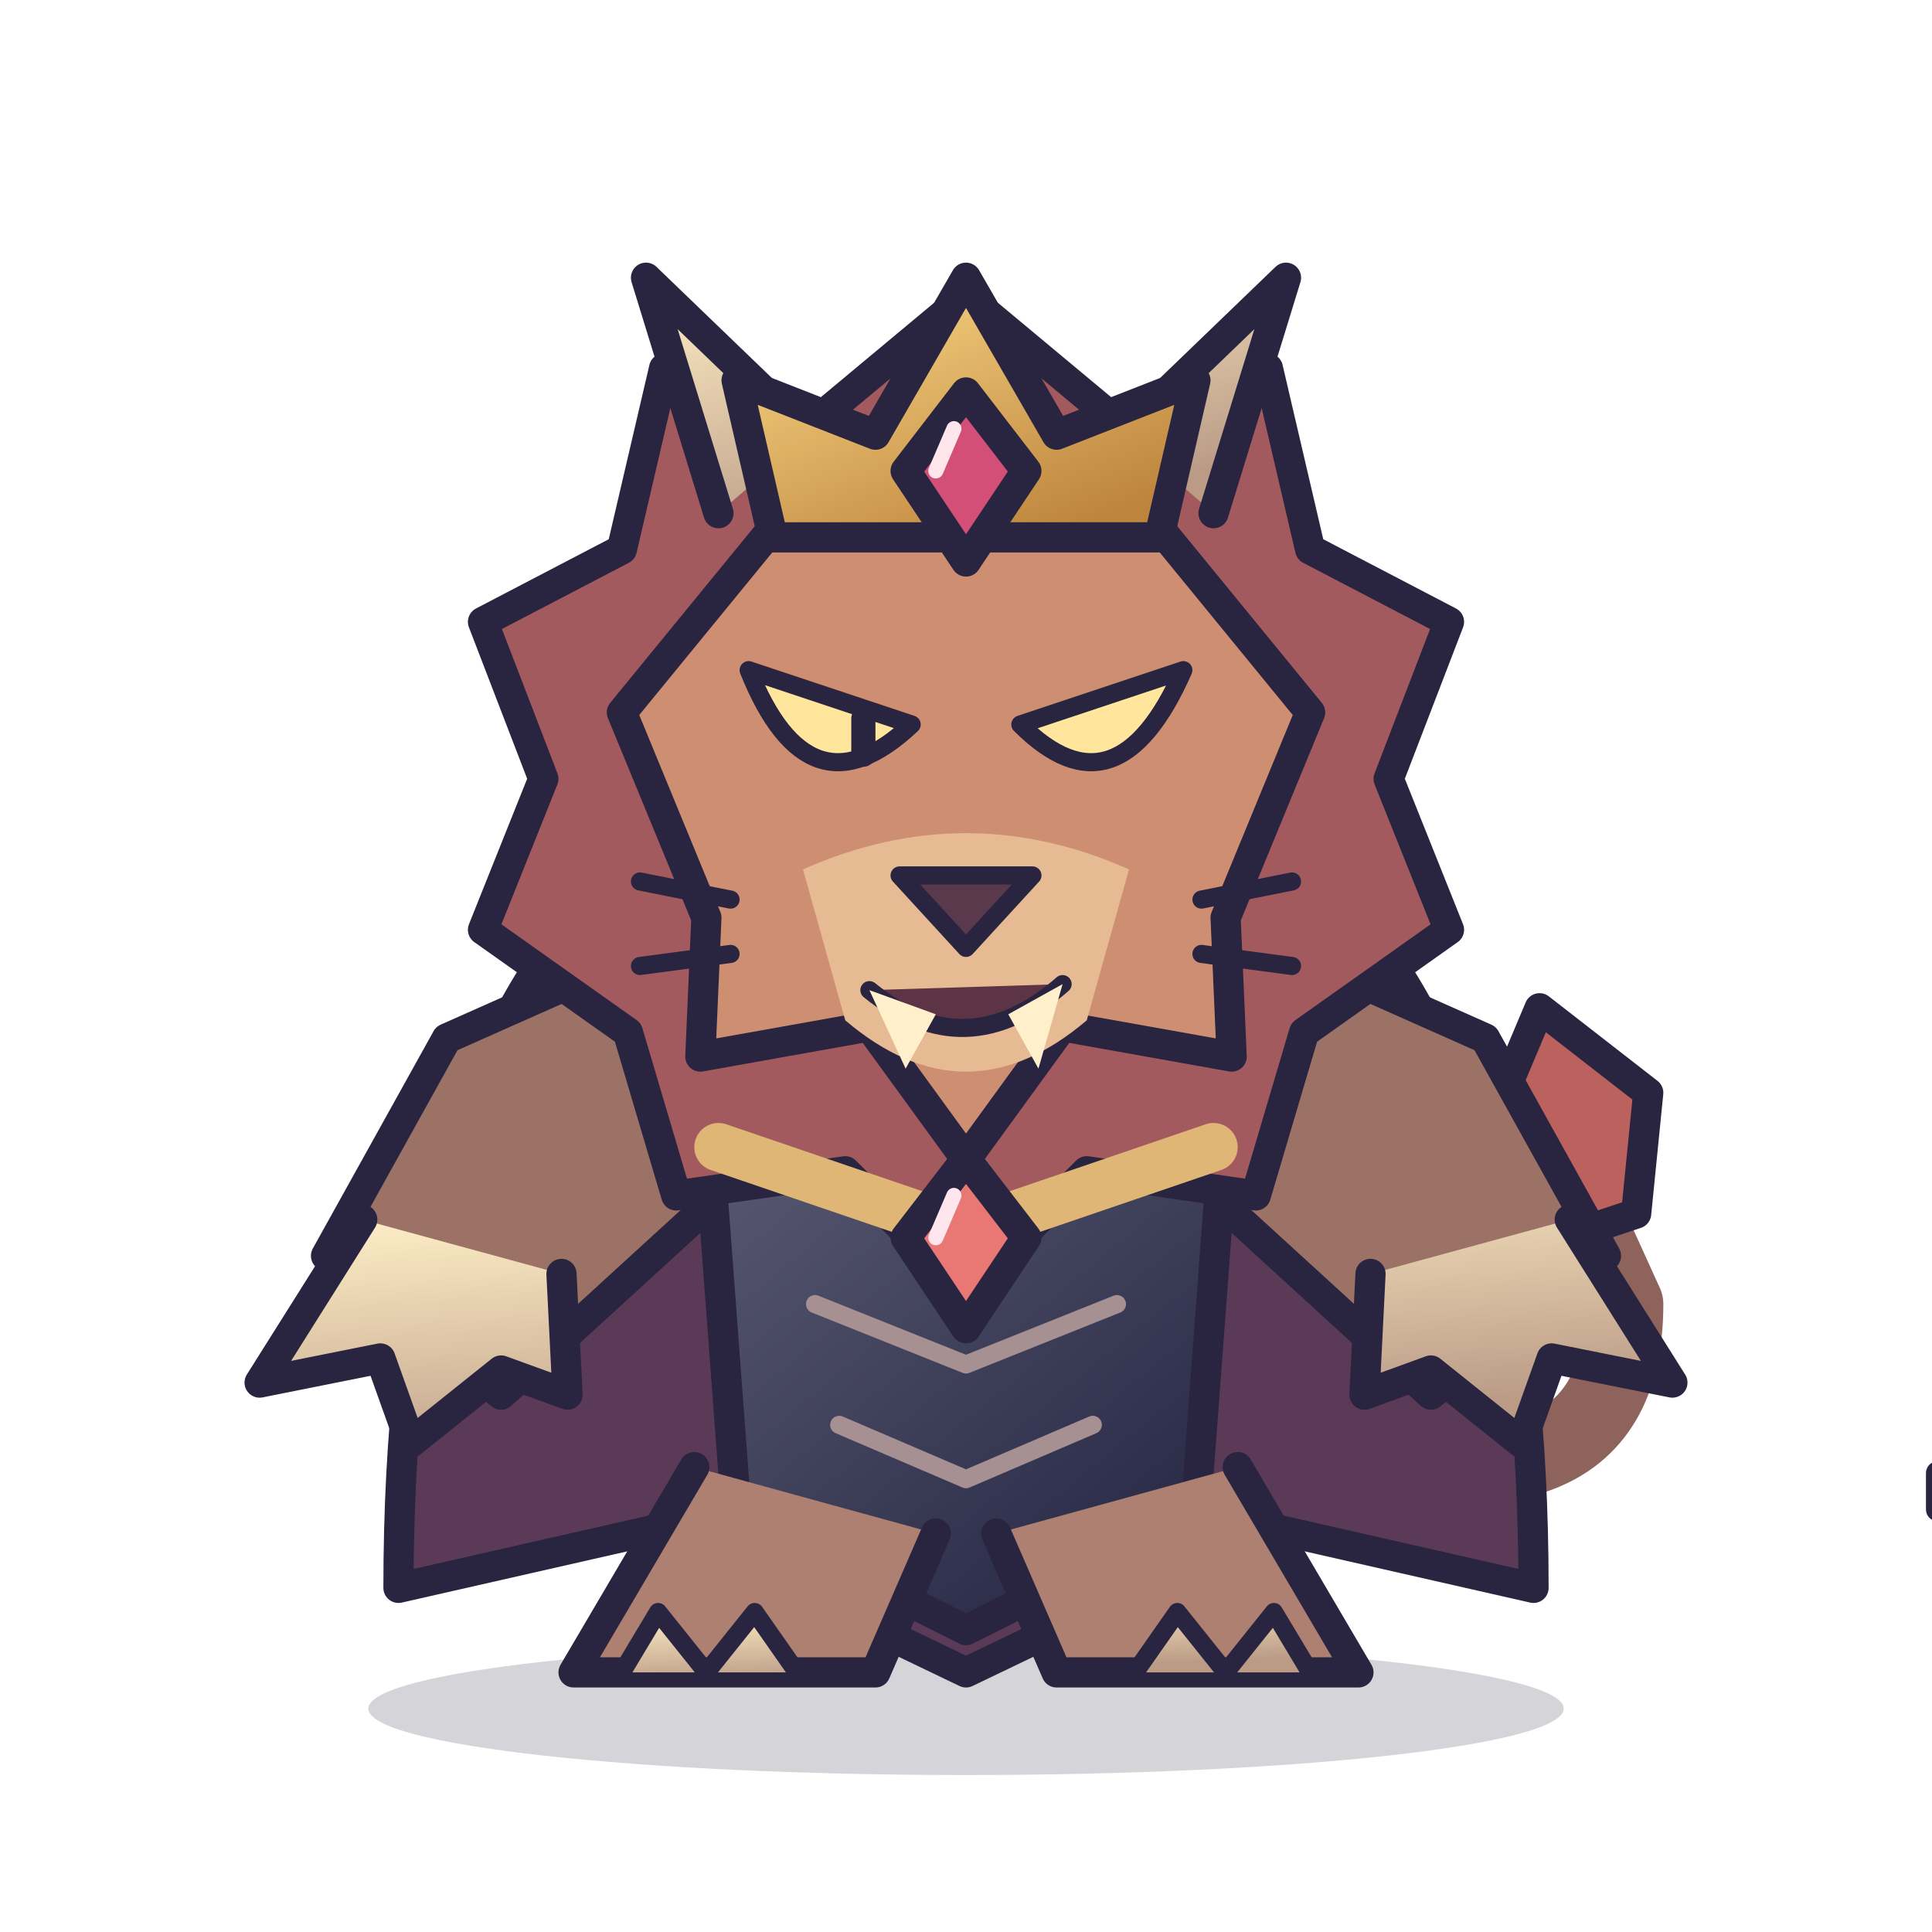
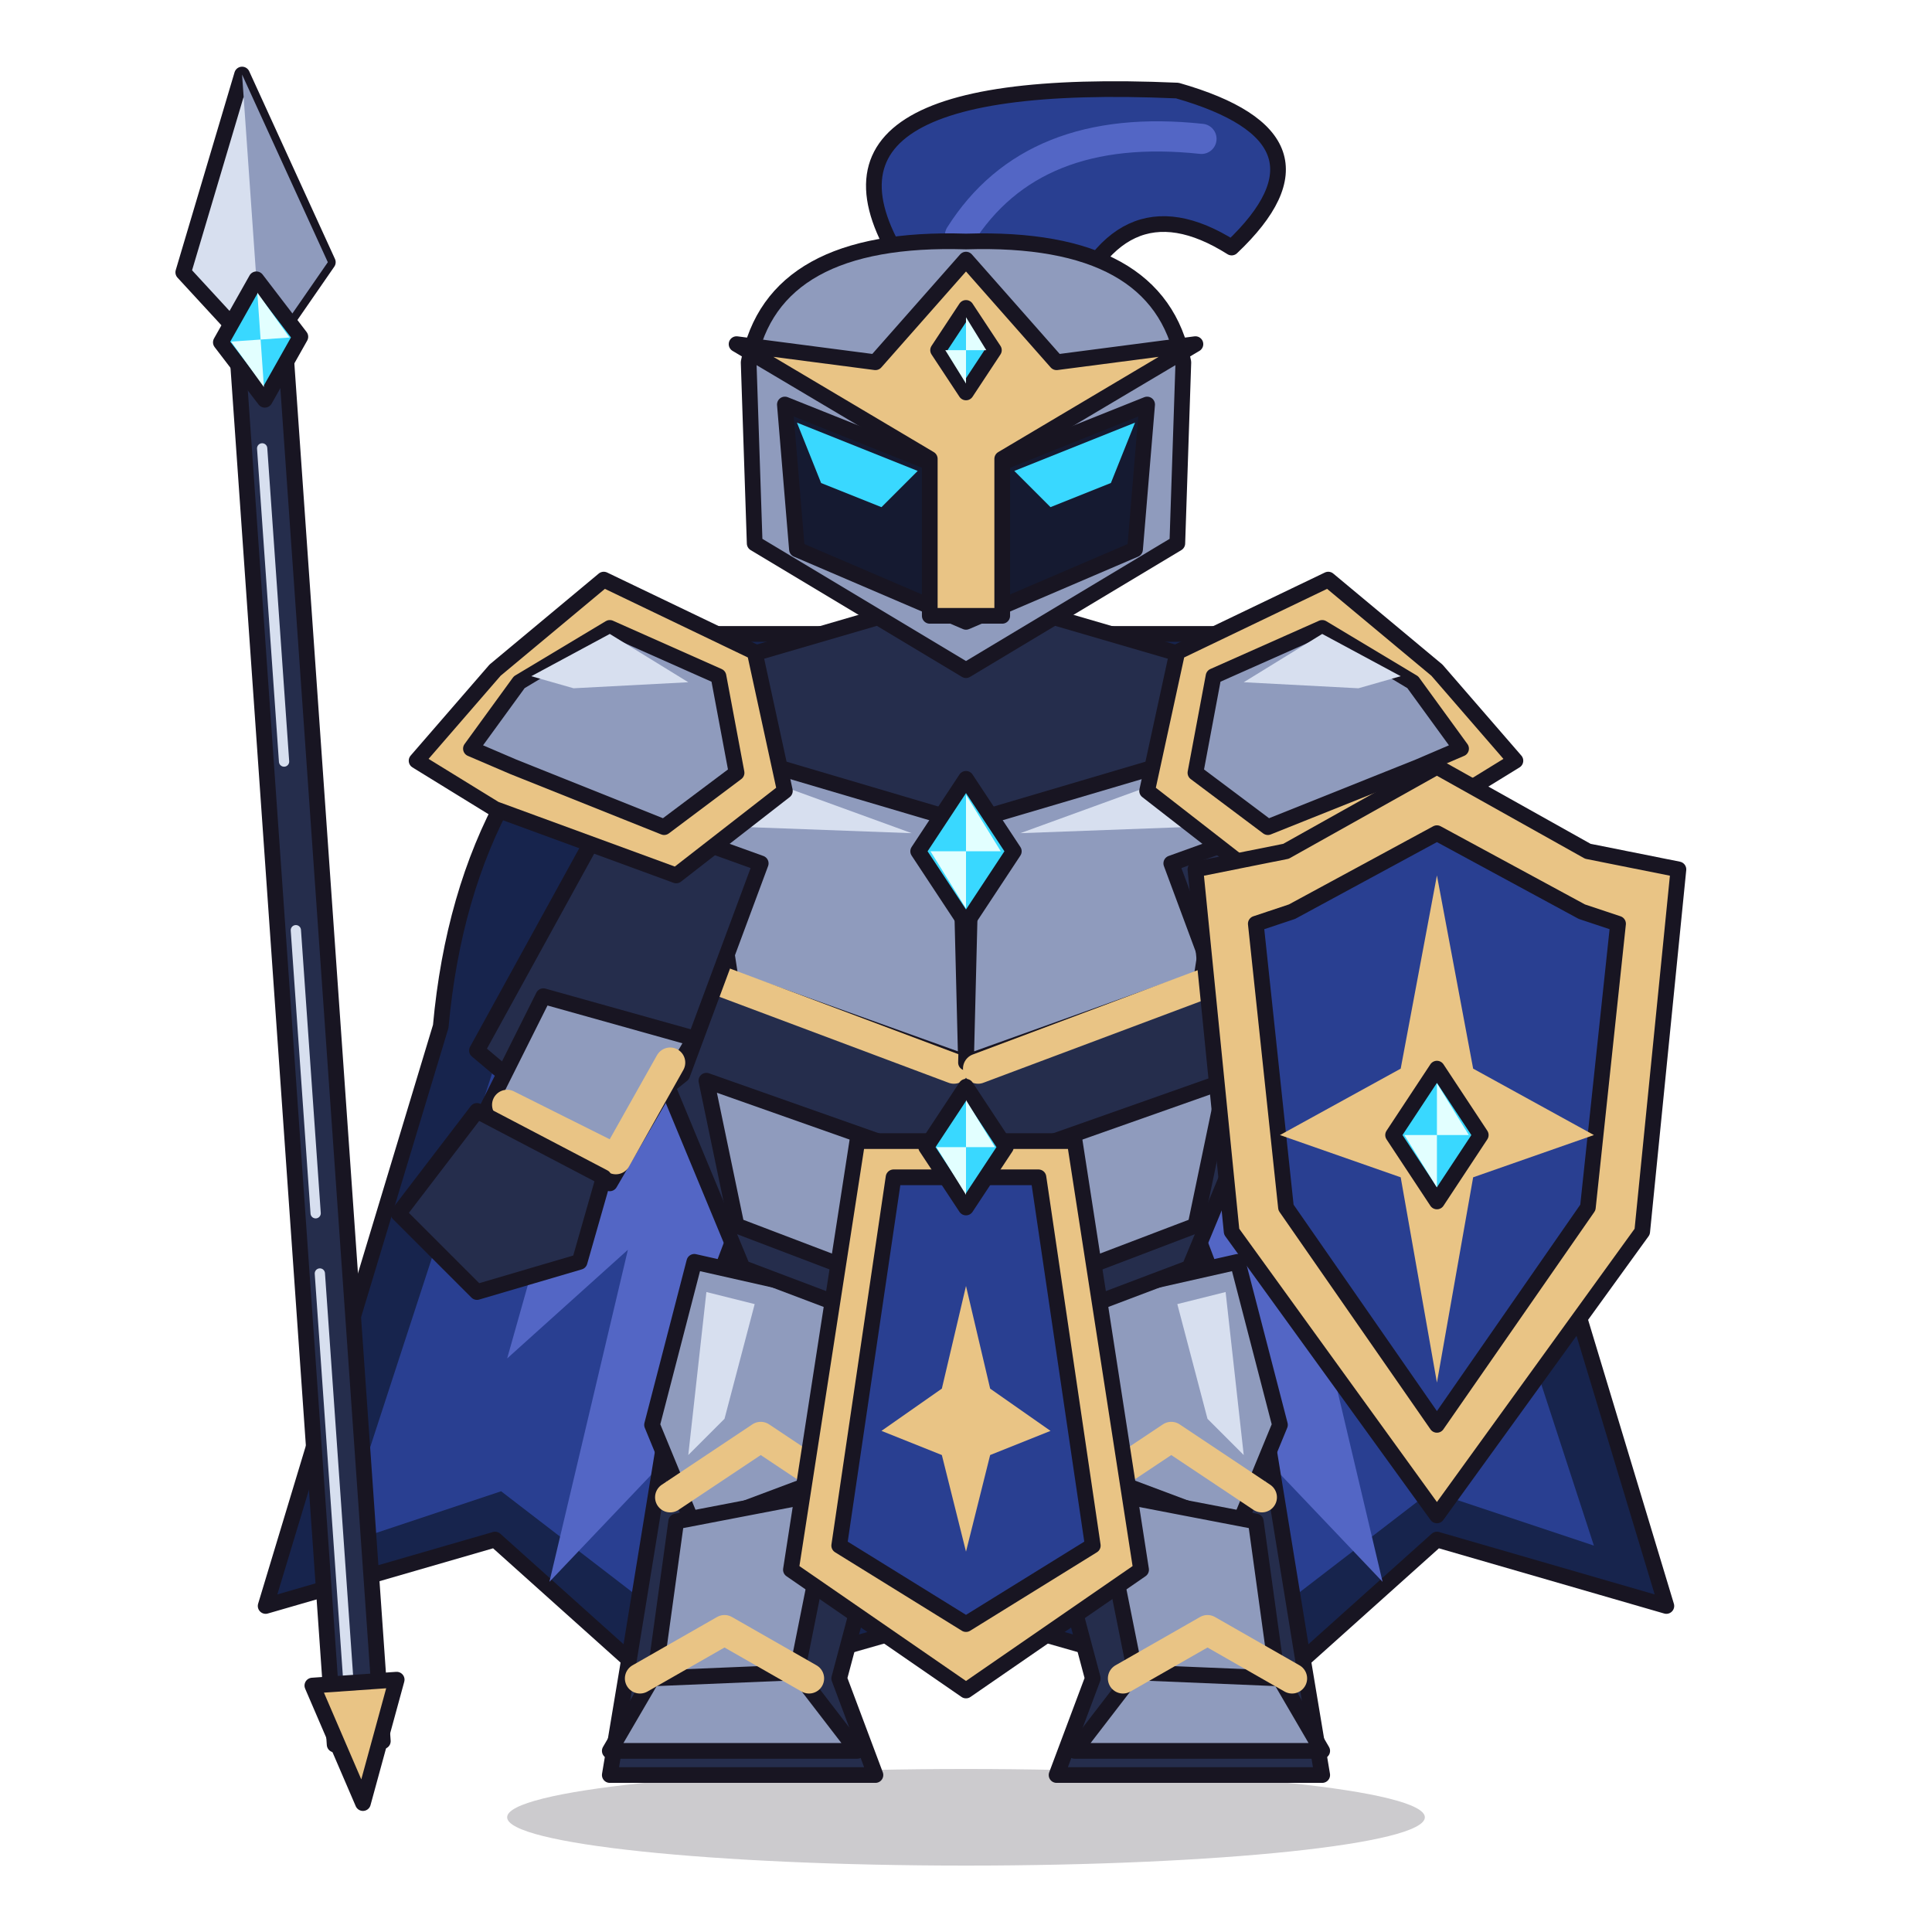
- <svg xmlns="http://www.w3.org/2000/svg" width="320" height="320" viewBox="0 0 320 320" role="img" aria-label="灰燼の獣魔王">
+ <svg xmlns="http://www.w3.org/2000/svg" width="320" height="320" viewBox="0 0 320 320" role="img" aria-label="魔王親衛隊 第1形態">
  <defs>
-     <linearGradient id="armor" x2="0.7" y2="1">
-       <stop stop-color="#606078" />
-       <stop offset="1" stop-color="#292a46" />
-     </linearGradient>
-     <linearGradient id="purple" x2=".7" y2="1">
-       <stop stop-color="#a578da" />
-       <stop offset="1" stop-color="#554078" />
-     </linearGradient>
-     <linearGradient id="red" x2=".6" y2="1">
-       <stop stop-color="#bb4767" />
-       <stop offset="1" stop-color="#682b4d" />
-     </linearGradient>
-     <linearGradient id="gold" x2=".7" y2="1">
-       <stop stop-color="#ffde8b" />
-       <stop offset="1" stop-color="#bd843c" />
-     </linearGradient>
-     <radialGradient id="orb">
-       <stop stop-color="#f4edff" />
-       <stop offset=".35" stop-color="#c5a2ff" />
-       <stop offset="1" stop-color="#6d3db1" />
+     <radialGradient id="aura">
+       <stop stop-color="#39d8ff" stop-opacity=".24" />
+       <stop offset="1" stop-color="#39d8ff" stop-opacity="0" />
    </radialGradient>
-     <linearGradient id="bone" x2=".5" y2="1">
-       <stop stop-color="#fff0c7" />
-       <stop offset="1" stop-color="#bb9b86" />
-     </linearGradient>
+     <radialGradient id="heart">
+       <stop stop-color="#e2ffff" />
+       <stop offset=".34" stop-color="#39d8ff" />
+       <stop offset="1" stop-color="#17244d" />
+     </radialGradient>
  </defs>
-   <ellipse cx="160" cy="283" rx="99" ry="11" fill="#171329" opacity=".18" />
-   <g stroke="#29243f" stroke-width="5" stroke-linecap="round" stroke-linejoin="round">
-     <path d="M211 237q58 18 58-21l-10-22" fill="none" stroke="#8d635c" stroke-width="13" />
-     <path d="m259 205-12-19 8-19 18 14-2 20Z" fill="#bb615e" />
-     <path d="M96 151q-30 35-30 112l44-10 50 24 50-24 44 10q0-77-30-112Z" fill="#5b3a58" />
-     <path d="m117 184 43-15 43 15-5 67-38 19-38-19Z" fill="url(#armor)" />
-     <path d="m135 216 25 10 25-10m-46 20 21 9 21-9" fill="none" stroke="#a69091" stroke-width="3" />
-     <path d="m115 243-20 34h50l10-23m10 0 10 23h50l-20-34" fill="#ad8071" />
-     <path d="m103 277 6-10 8 10 8-10 7 10m56 0 7-10 8 10 8-10 6 10" fill="url(#bone)" stroke-width="3" />
-     <path d="m101 160-27 12-20 36 29 23 35-32m101-39 27 12 20 36-29 23-35-32" fill="#9c7266" />
-     <path d="m60 202-17 27 20-4 5 14 15-12 11 4-1-20m167-9 17 27-20-4-5 14-15-12-11 4 1-20" fill="url(#bone)" />
-     <path d="m160 49 24 20 26-8 7 30 23 12-10 26 10 25-24 17-8 27-28-4-20 20-20-20-28 4-8-27-24-17 10-25-10-26 23-12 7-30 26 8Z" fill="#a35a5f" />
-     <path d="m103 118 14 34-1 23 28-5 16 22 16-22 28 5-1-23 14-34-27-33h-60Z" fill="#ce8e72" />
-     <path d="m119 85-12-39 27 26m67 13 12-39-27 26" fill="url(#bone)" />
-     <path d="m128 89-6-26 23 9 15-26 15 26 23-9-6 26Z" fill="url(#gold)" />
-     <path d="m160 65 10 13-10 15-10-15Z" fill="#d34f78" />
-     <path d="m158 71 -3 7" stroke="#ffe5ec" stroke-width="2.5" />
-     <path d="m124 111 27 9q-17 16-27-9Z" fill="#ffe69c" stroke-width="3" />
-     <path d="m169 120 27-9q-11 25-27 9Z" fill="#ffe69c" stroke-width="3" />
-     <path d="m143 119 0 6m178 119 0 6" fill="none" stroke-width="4" />
-     <path d="M133 144q27-12 54 0l-7 25q-20 17-40 0Z" fill="#e6bb93" stroke="none" />
-     <path d="m149 145 22 0-11 12Z" fill="#59394b" stroke-width="3" />
-     <path d="m144 164q16 13 32-1" fill="#5c3446" stroke-width="3" />
-     <path d="m144 164 6 13 5-9m12 0 5 9 4-14" fill="#fff0cb" stroke="none" />
-     <path d="m121 149-15-3m15 12-15 2m93-11 15-3m-15 12 15 2" stroke-width="3" />
-     <path d="m119 190 41 14 41-14" stroke="#dfb676" stroke-width="8" fill="none" />
-     <path d="m160 192 10 13-10 15-10-15Z" fill="#e97874" />
-     <path d="m158 198 -3 7" stroke="#ffe5ec" stroke-width="2.5" />
+   <g stroke-linejoin="round" stroke-linecap="round">
+     <ellipse cx="160" cy="301" rx="76" ry="8" fill="#16101e" opacity=".22" />
+     <path d="M109 105Q77 126 73 170L44 266L82 255L111 281L160 267L209 281L238 255L276 266L247 170Q243 126 211 105Z" fill="#17244d" stroke="#181522" stroke-width="2.6" stroke-linejoin="round" stroke-linecap="round" />
+     <path d="M109 122L86 164L56 256L83 247L109 267L141 145Z" fill="#293f91" stroke="none" stroke-width="2.6" stroke-linejoin="round" stroke-linecap="round" />
+     <path d="M106 147L84 225L104 207L91 262L130 221L142 144Z" fill="#5366c5" stroke="none" stroke-width="2.6" stroke-linejoin="round" stroke-linecap="round" />
+     <g transform="translate(320 0) scale(-1 1)">
+       <path d="M109 122L86 164L56 256L83 247L109 267L141 145Z" fill="#293f91" stroke="none" stroke-width="2.6" stroke-linejoin="round" stroke-linecap="round" />
+       <path d="M106 147L84 225L104 207L91 262L130 221L142 144Z" fill="#5366c5" stroke="none" stroke-width="2.6" stroke-linejoin="round" stroke-linecap="round" />
+     </g>
+     <path d="M125 196L158 206L147 248L139 278L145 294L101 294L104 276L111 233Z" fill="#252d4c" stroke="#181522" stroke-width="2.6" stroke-linejoin="round" stroke-linecap="round" />
+     <path d="M115 209L146 216L139 244L115 253L108 236Z" fill="#8f9bbd" stroke="#181522" stroke-width="2.6" stroke-linejoin="round" stroke-linecap="round" />
+     <path d="M112 252L138 247L132 277L108 281Z" fill="#8f9bbd" stroke="#181522" stroke-width="2.6" stroke-linejoin="round" stroke-linecap="round" />
+     <path d="M108 278L132 277L142 290L101 290Z" fill="#8f9bbd" stroke="#181522" stroke-width="2.6" stroke-linejoin="round" stroke-linecap="round" />
+     <path d="M111 248L126 238L141 248M106 278L120 270L134 278" fill="none" stroke="#e9c485" stroke-width="5" stroke-linejoin="round" stroke-linecap="round" />
+     <path d="M117 214L125 216L120 235L114 241Z" fill="#d7dfef" stroke="none" stroke-width="2.6" stroke-linejoin="round" stroke-linecap="round" />
+     <g transform="translate(320 0) scale(-1 1)">
+       <path d="M125 196L158 206L147 248L139 278L145 294L101 294L104 276L111 233Z" fill="#252d4c" stroke="#181522" stroke-width="2.6" stroke-linejoin="round" stroke-linecap="round" />
+       <path d="M115 209L146 216L139 244L115 253L108 236Z" fill="#8f9bbd" stroke="#181522" stroke-width="2.6" stroke-linejoin="round" stroke-linecap="round" />
+       <path d="M112 252L138 247L132 277L108 281Z" fill="#8f9bbd" stroke="#181522" stroke-width="2.6" stroke-linejoin="round" stroke-linecap="round" />
+       <path d="M108 278L132 277L142 290L101 290Z" fill="#8f9bbd" stroke="#181522" stroke-width="2.6" stroke-linejoin="round" stroke-linecap="round" />
+       <path d="M111 248L126 238L141 248M106 278L120 270L134 278" fill="none" stroke="#e9c485" stroke-width="5" stroke-linejoin="round" stroke-linecap="round" />
+       <path d="M117 214L125 216L120 235L114 241Z" fill="#d7dfef" stroke="none" stroke-width="2.6" stroke-linejoin="round" stroke-linecap="round" />
+     </g>
+     <path d="M112 112L160 98L208 112L214 169L197 210L160 224L123 210L106 169Z" fill="#252d4c" stroke="#181522" stroke-width="2.6" stroke-linejoin="round" stroke-linecap="round" />
+     <path d="M115 123L159 136L160 176L121 162Z" fill="#8f9bbd" stroke="#181522" stroke-width="2.6" stroke-linejoin="round" stroke-linecap="round" />
+     <path d="M118 126L151 138L124 137Z" fill="#d7dfef" stroke="none" stroke-width="2.6" stroke-linejoin="round" stroke-linecap="round" />
+     <path d="M118 162L158 177" fill="none" stroke="#e9c485" stroke-width="5" stroke-linejoin="round" stroke-linecap="round" />
+     <path d="M117 179L151 191L143 211L122 203Z" fill="#8f9bbd" stroke="#181522" stroke-width="2.6" stroke-linejoin="round" stroke-linecap="round" />
+     <g transform="translate(320 0) scale(-1 1)">
+       <path d="M115 123L159 136L160 176L121 162Z" fill="#8f9bbd" stroke="#181522" stroke-width="2.6" stroke-linejoin="round" stroke-linecap="round" />
+       <path d="M118 126L151 138L124 137Z" fill="#d7dfef" stroke="none" stroke-width="2.6" stroke-linejoin="round" stroke-linecap="round" />
+       <path d="M118 162L158 177" fill="none" stroke="#e9c485" stroke-width="5" stroke-linejoin="round" stroke-linecap="round" />
+       <path d="M117 179L151 191L143 211L122 203Z" fill="#8f9bbd" stroke="#181522" stroke-width="2.6" stroke-linejoin="round" stroke-linecap="round" />
+     </g>
+     <path d="M142 189L178 189L189 260L160 280L131 260Z" fill="#e9c485" stroke="#181522" stroke-width="2.6" stroke-linejoin="round" stroke-linecap="round" />
+     <path d="M148 195H172L181 256L160 269L139 256Z" fill="#293f91" stroke="#181522" stroke-width="2.6" stroke-linejoin="round" stroke-linecap="round" />
+     <path d="M160 213L164 230L174 237L164 241L160 257L156 241L146 237L156 230Z" fill="#e9c485" stroke="none" stroke-width="2.6" stroke-linejoin="round" stroke-linecap="round" />
+     <path d="M101 134L126 143L113 178L98 190L79 174Z" fill="#252d4c" stroke="#181522" stroke-width="2.6" stroke-linejoin="round" stroke-linecap="round" />
+     <path d="M90 165L115 172L101 196L80 185Z" fill="#8f9bbd" stroke="#181522" stroke-width="2.6" stroke-linejoin="round" stroke-linecap="round" />
+     <path d="M84 183L102 192L111 176" fill="none" stroke="#e9c485" stroke-width="5" stroke-linejoin="round" stroke-linecap="round" />
+     <path d="M79 184L100 195L96 209L79 214L66 201Z" fill="#252d4c" stroke="#181522" stroke-width="2.6" stroke-linejoin="round" stroke-linecap="round" />
+     <g transform="translate(320 0) scale(-1 1)">
+       <path d="M101 134L126 143L113 178L98 190L79 174Z" fill="#252d4c" stroke="#181522" stroke-width="2.6" stroke-linejoin="round" stroke-linecap="round" />
+       <path d="M90 165L115 172L101 196L80 185Z" fill="#8f9bbd" stroke="#181522" stroke-width="2.6" stroke-linejoin="round" stroke-linecap="round" />
+       <path d="M84 183L102 192L111 176" fill="none" stroke="#e9c485" stroke-width="5" stroke-linejoin="round" stroke-linecap="round" />
+       <path d="M79 184L100 195L96 209L79 214L66 201Z" fill="#252d4c" stroke="#181522" stroke-width="2.6" stroke-linejoin="round" stroke-linecap="round" />
+     </g>
+     <path d="M82 111L100 96L125 108L130 131L112 145L82 134L69 126Z" fill="#e9c485" stroke="#181522" stroke-width="2.6" stroke-linejoin="round" stroke-linecap="round" />
+     <path d="M86 113L101 104L119 112L122 128L110 137L85 127L78 124Z" fill="#8f9bbd" stroke="#181522" stroke-width="2.6" stroke-linejoin="round" stroke-linecap="round" />
+     <path d="M88 112L101 105L114 113L95 114Z" fill="#d7dfef" stroke="none" stroke-width="2.6" stroke-linejoin="round" stroke-linecap="round" />
+     <g transform="translate(320 0) scale(-1 1)">
+       <path d="M82 111L100 96L125 108L130 131L112 145L82 134L69 126Z" fill="#e9c485" stroke="#181522" stroke-width="2.6" stroke-linejoin="round" stroke-linecap="round" />
+       <path d="M86 113L101 104L119 112L122 128L110 137L85 127L78 124Z" fill="#8f9bbd" stroke="#181522" stroke-width="2.6" stroke-linejoin="round" stroke-linecap="round" />
+       <path d="M88 112L101 105L114 113L95 114Z" fill="#d7dfef" stroke="none" stroke-width="2.6" stroke-linejoin="round" stroke-linecap="round" />
+     </g>
+     <g transform="translate(160 141)">
+       <path d="M0 -12L7.92 0L0 12L-7.92 0Z" fill="#39d8ff" stroke="#181522" stroke-width="2.6" stroke-linejoin="round" stroke-linecap="round" />
+       <path d="M0 -9.36V0L5.76 0Z" fill="#e2ffff" stroke="none" stroke-width="2.6" stroke-linejoin="round" stroke-linecap="round" />
+       <path d="M0 0V9.48L-5.88 0Z" fill="#e2ffff" stroke="none" stroke-width="2.6" stroke-linejoin="round" stroke-linecap="round" />
+     </g>
+     <g transform="translate(160 190)">
+       <path d="M0 -10L6.6 0L0 10L-6.6 0Z" fill="#39d8ff" stroke="#181522" stroke-width="2.6" stroke-linejoin="round" stroke-linecap="round" />
+       <path d="M0 -7.8V0L4.8 0Z" fill="#e2ffff" stroke="none" stroke-width="2.6" stroke-linejoin="round" stroke-linecap="round" />
+       <path d="M0 0V7.9L-4.9 0Z" fill="#e2ffff" stroke="none" stroke-width="2.6" stroke-linejoin="round" stroke-linecap="round" />
+     </g>
+     <g>
+       <path d="M151 46Q127 12 195 15Q223 23 204 41Q185 29 176 54Z" fill="#293f91" stroke="#181522" stroke-width="2.6" stroke-linejoin="round" stroke-linecap="round" />
+       <path d="M159 39Q171 20 199 23" fill="none" stroke="#5366c5" stroke-width="5" stroke-linejoin="round" stroke-linecap="round" />
+       <path d="M124 60Q128 39 160 40Q192 39 196 60L195 90L160 111L125 90Z" fill="#8f9bbd" stroke="#181522" stroke-width="2.6" stroke-linejoin="round" stroke-linecap="round" />
+       <path d="M130 67L160 79L190 67L188 91L160 103L132 91Z" fill="#151a31" stroke="#181522" stroke-width="2.6" stroke-linejoin="round" stroke-linecap="round" />
+       <path d="M132 70L152 78L146 84L136 80Z" fill="#39d8ff" stroke="none" stroke-width="2.6" stroke-linejoin="round" stroke-linecap="round" />
+       <path d="M188 70L168 78L174 84L184 80Z" fill="#39d8ff" stroke="none" stroke-width="2.6" stroke-linejoin="round" stroke-linecap="round" />
+       <path d="M122 57L145 60L160 43L175 60L198 57L166 76L166 102H154V76Z" fill="#e9c485" stroke="#181522" stroke-width="2.6" stroke-linejoin="round" stroke-linecap="round" />
+       <g transform="translate(160 58)">
+         <path d="M0 -7L4.62 0L0 7L-4.62 0Z" fill="#39d8ff" stroke="#181522" stroke-width="2.6" stroke-linejoin="round" stroke-linecap="round" />
+         <path d="M0 -5.46V0L3.36 0Z" fill="#e2ffff" stroke="none" stroke-width="2.6" stroke-linejoin="round" stroke-linecap="round" />
+         <path d="M0 0V5.53L-3.43 0Z" fill="#e2ffff" stroke="none" stroke-width="2.6" stroke-linejoin="round" stroke-linecap="round" />
+       </g>
+     </g>
+     <g transform="translate(50 154) rotate(-4)">
+       <path d="M-4 -100H4V135H-4Z" fill="#252d4c" stroke="#181522" stroke-width="2.6" stroke-linejoin="round" stroke-linecap="round" />
+       <path d="M-1 -80V-28M-1 0V47M-1 57V129" fill="none" stroke="#d7dfef" stroke-width="1.7" stroke-linejoin="round" stroke-linecap="round" />
+       <path d="M0 -142L-12 -110L0 -95L12 -110Z" fill="#d7dfef" stroke="#181522" stroke-width="2.6" stroke-linejoin="round" stroke-linecap="round" />
+       <path d="M0 -142V-95L12 -110Z" fill="#8f9bbd" stroke="none" stroke-width="2.6" stroke-linejoin="round" stroke-linecap="round" />
+       <g transform="translate(0 -98)">
+         <path d="M0 -10L6.6 0L0 10L-6.6 0Z" fill="#39d8ff" stroke="#181522" stroke-width="2.6" stroke-linejoin="round" stroke-linecap="round" />
+         <path d="M0 -7.8V0L4.8 0Z" fill="#e2ffff" stroke="none" stroke-width="2.6" stroke-linejoin="round" stroke-linecap="round" />
+         <path d="M0 0V7.9L-4.9 0Z" fill="#e2ffff" stroke="none" stroke-width="2.6" stroke-linejoin="round" stroke-linecap="round" />
+       </g>
+       <path d="M-7 125H7L0 145Z" fill="#e9c485" stroke="#181522" stroke-width="2.6" stroke-linejoin="round" stroke-linecap="round" />
+     </g>
+     <path d="M213 141L238 127L263 141L278 144L272 204L238 251L204 204L198 144Z" fill="#e9c485" stroke="#181522" stroke-width="2.6" stroke-linejoin="round" stroke-linecap="round" />
+     <path d="M214 151L238 138L262 151L268 153L263 200L238 236L213 200L208 153Z" fill="#293f91" stroke="#181522" stroke-width="2.6" stroke-linejoin="round" stroke-linecap="round" />
+     <path d="M238 145L244 177L264 188L244 195L238 229L232 195L212 188L232 177Z" fill="#e9c485" stroke="none" stroke-width="2.6" stroke-linejoin="round" stroke-linecap="round" />
+     <g transform="translate(238 188)">
+       <path d="M0 -11L7.26 0L0 11L-7.26 0Z" fill="#39d8ff" stroke="#181522" stroke-width="2.6" stroke-linejoin="round" stroke-linecap="round" />
+       <path d="M0 -8.58V0L5.28 0Z" fill="#e2ffff" stroke="none" stroke-width="2.6" stroke-linejoin="round" stroke-linecap="round" />
+       <path d="M0 0V8.69L-5.39 0Z" fill="#e2ffff" stroke="none" stroke-width="2.6" stroke-linejoin="round" stroke-linecap="round" />
+     </g>
  </g>
</svg>
